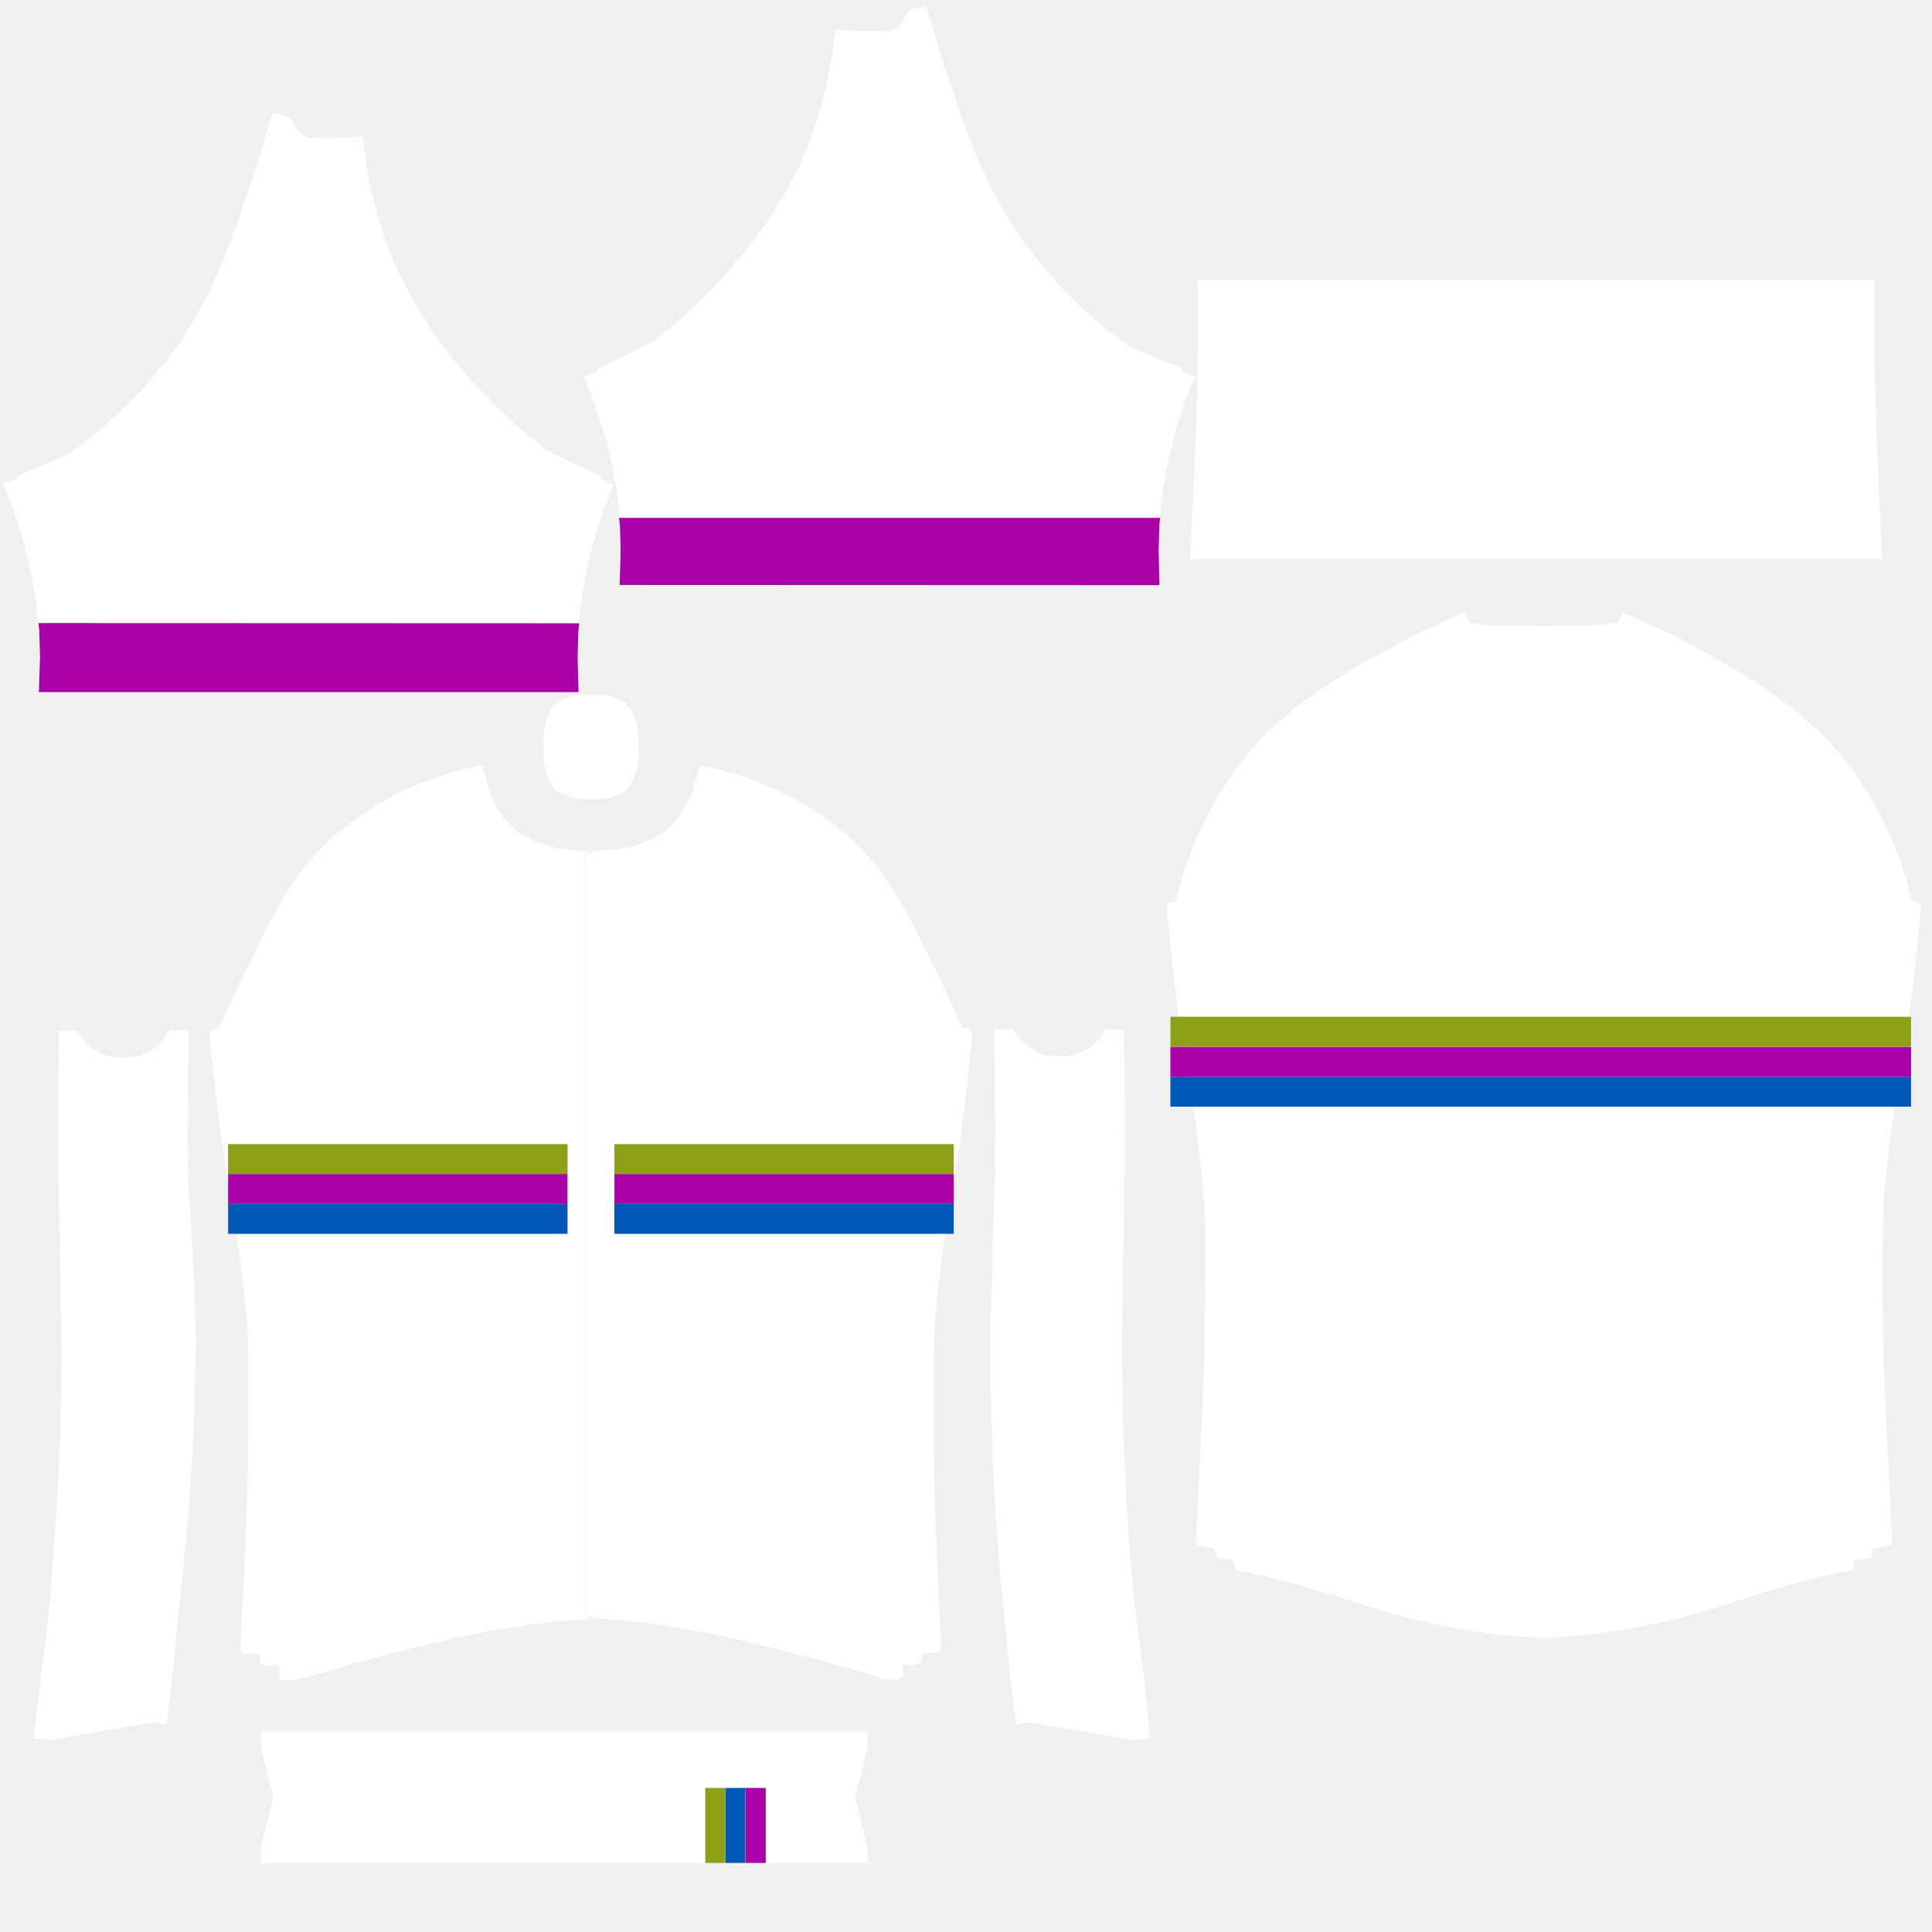
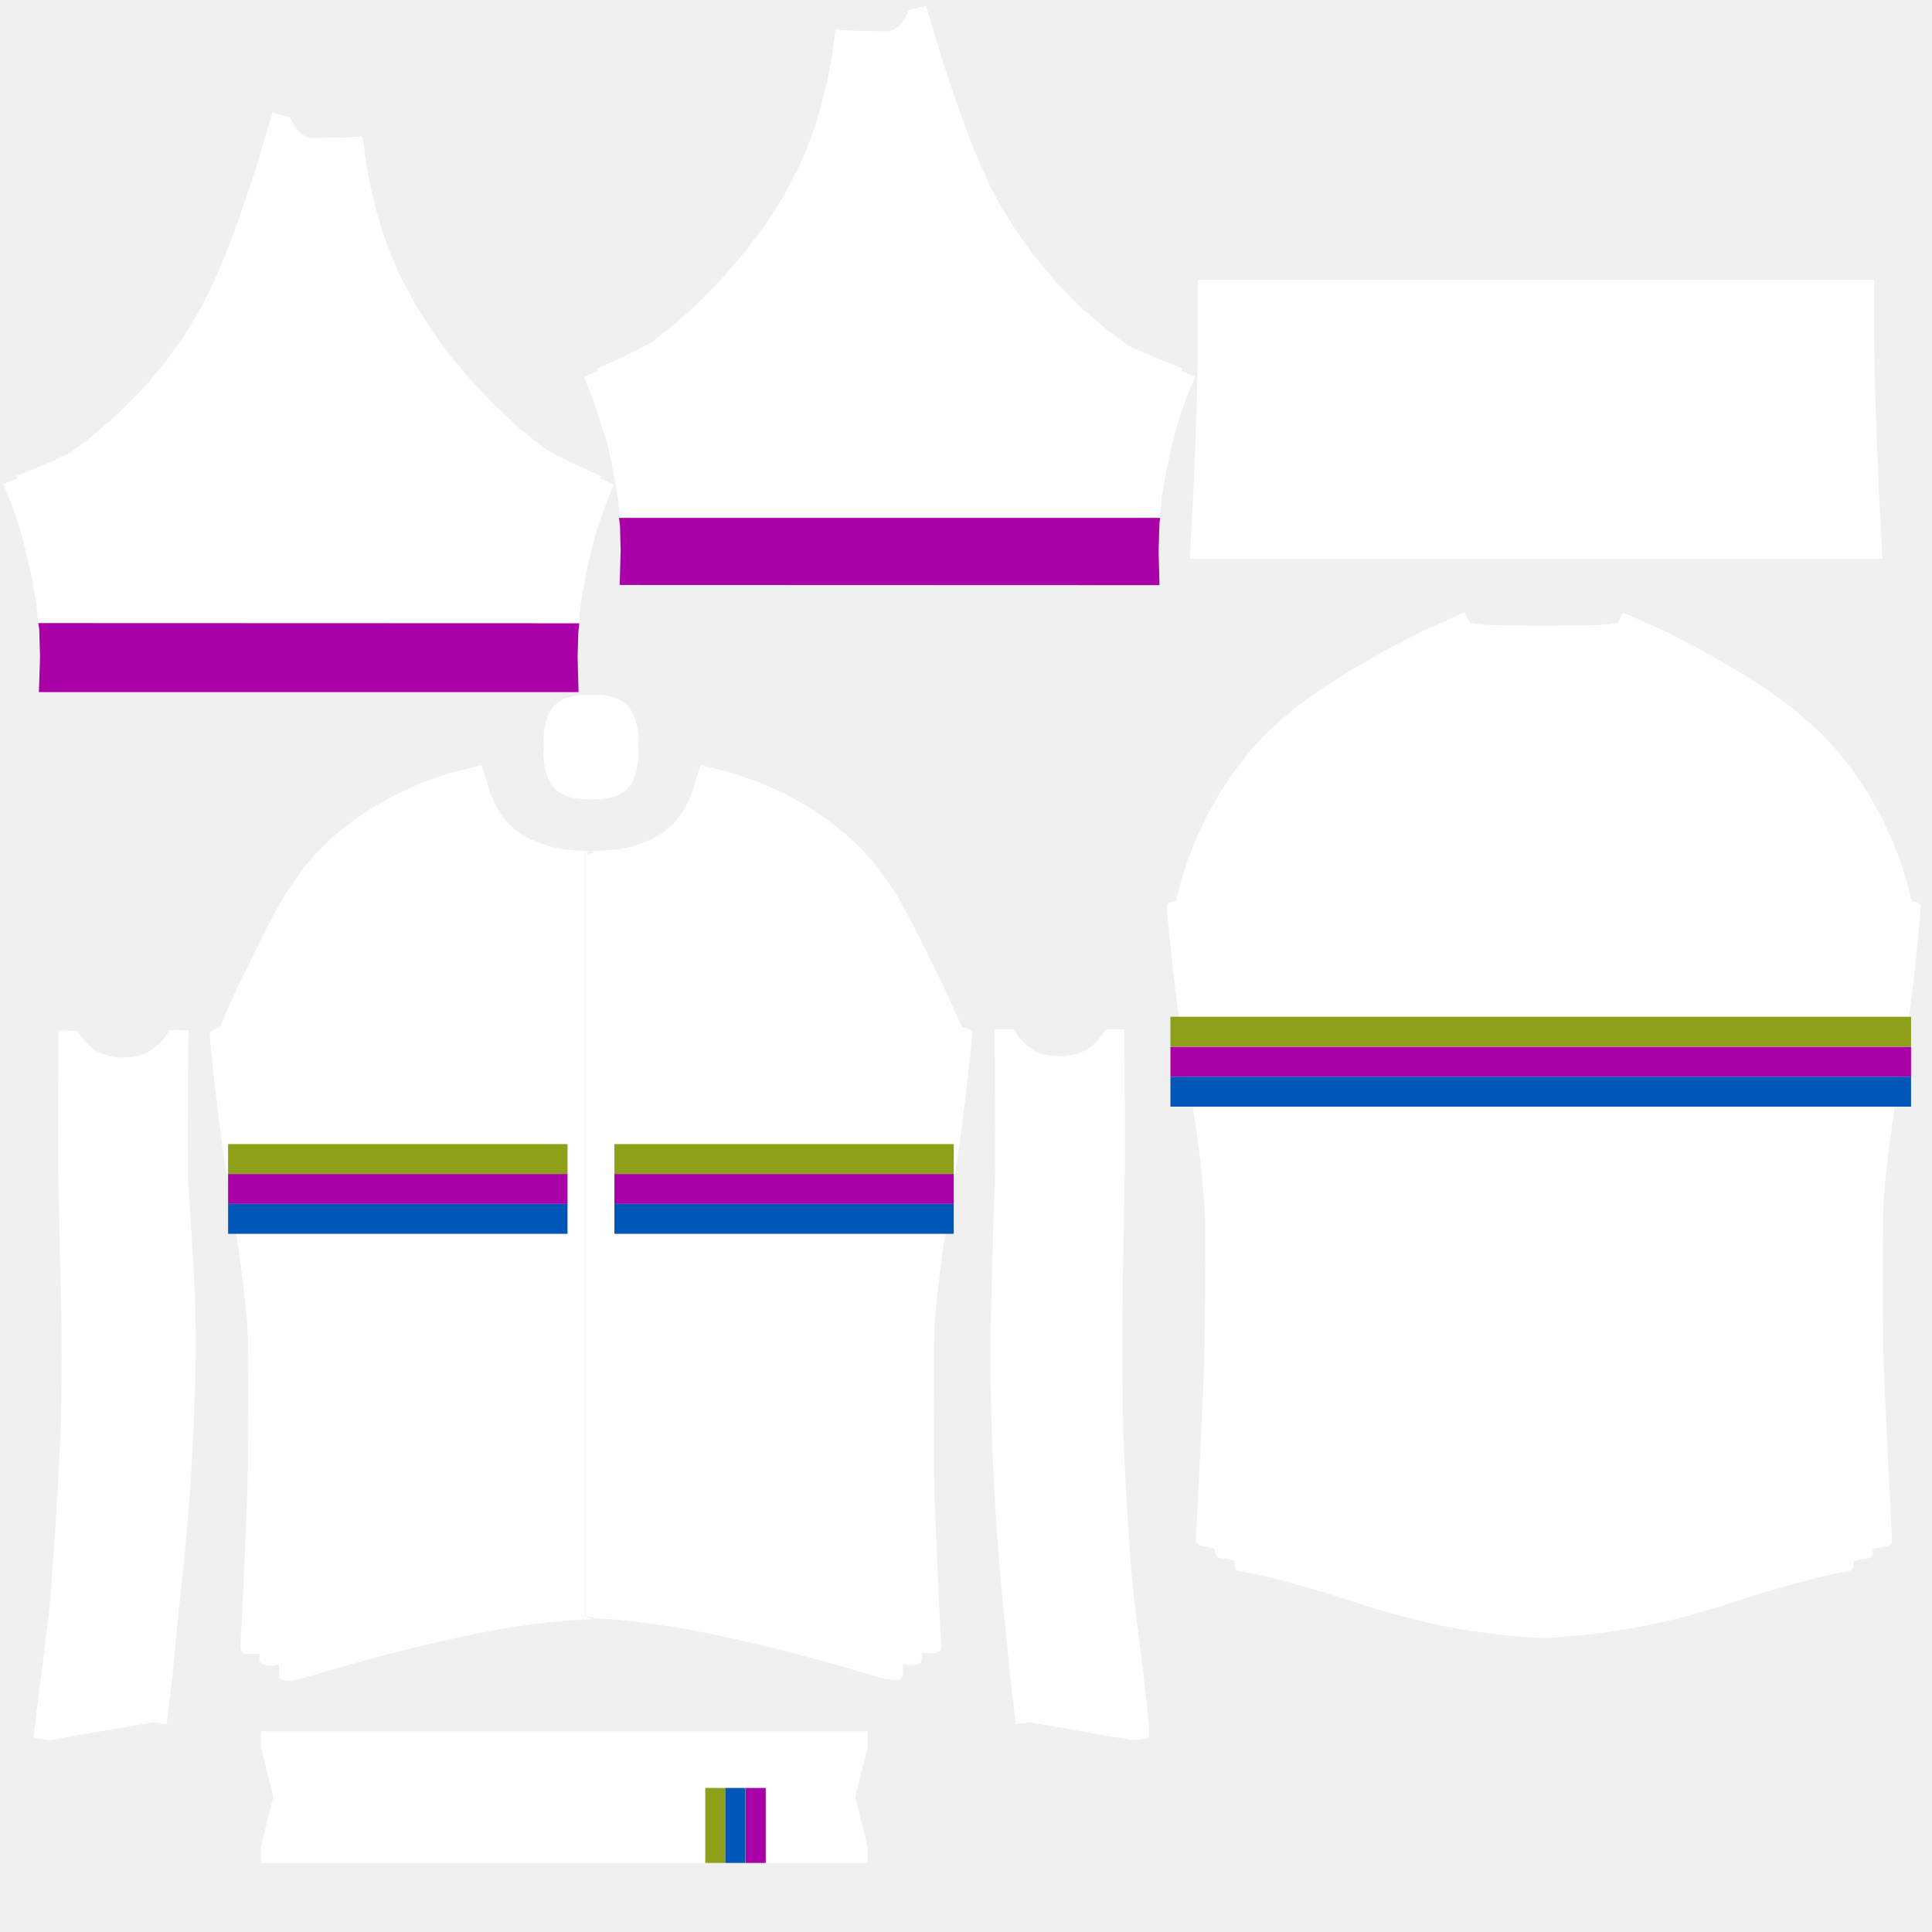
<svg xmlns="http://www.w3.org/2000/svg" version="1.1" id="Layer_1" x="0px" y="0px" viewBox="0 0 2048 2048" style="enable-background:new 0 0 2048 2048;" xml:space="preserve">
  <style type="text/css">
	.st0{fill:#FFFFFF;}
- 	.st1{fill:#0057B7;}
+ 	.st1{fill:#8DA018;}
	.st2{fill:#AA00A8;}
- 	.st3{fill:#8DA018;}
+ 	.st3{fill:#0057B7;}
</style>
  <path id="base" class="st0" d="M1030.5,1094.6c0.7,2.4-6.5,65.9-10.8,99.2c-2.4,18.9-4.4,32.6-11.6,76.1c-8,49-10.6,67.9-13.8,96.3  c-4.4,39.9-4.3,36.2-4.3,123.7c0,72.5,0,84.8,1.5,118.3c2.7,65.9,5.1,117.4,6.1,132.3c0.9,10.9-0.9,12.1-12.8,11.8l-7.7-0.2v4.4  c0,3.8-0.2,4.8-1.5,6.1c-2.4,2.4-11.3,3.1-17.6,1.4c-1-0.2-1,0.9-0.9,6.1c0.2,6.5,0.2,6.5-2,8.5l-2.2,2.2l-7.2-0.2  c-6.7-0.3-9-1-31.4-7.7c-71.7-21.3-143.2-38.7-192.9-46.9c-34.8-5.8-61.8-9-83.5-10.1c-4.4-0.2-7.3-0.3-9.7-0.3  c0.7-0.2,1-0.3,1.5-0.9l-9.7-1.4V905.5l9.7-1.5c-1-0.9-2.2-1.2-5.1-1.4c1.2-0.2,3.2-0.3,6.8-0.3c1.4,0,2.7,0,4.3,0v-0.9h7.9  l11.8-1.2l11.8-2.2l11.6-3.6l12.1-4.9l11.3-6.5l9.7-7.9l6.5-7.2l5.6-8.2l4.9-8.9l5.1-11.9l3.8-13l4.8-15l35.3,9l28.8,10.1l27.8,12.6  l26.6,15.2l19.5,13.7l18.4,14.8l17,16.5l15.4,17.9l19.6,28.7l16.7,30.4l15.4,30.7l19.8,41l17.2,37.7l9.2,1h-5.1  C1027.2,1090.9,1030,1092.6,1030.5,1094.6z M622.1,1713.8l-1.5-1.9v-806l2-1.9c0.9-0.9,1.4-1.2,2.6-1.4c-1.9-0.2-4.3-0.3-7.9-0.3  v-0.9h-7.9l-11.8-1.2l-11.8-2.2l-11.6-3.6l-12.1-4.9l-11.3-6.5l-9.7-7.9l-6.5-7.2l-5.8-8.2l-4.8-9l-5-11.9l-3.8-13l-4.9-14.8  l-35.3,8.9L446.2,830l-27.8,12.8L391.8,858l-19.5,13.5L354,886.2l-17.1,16.4l-15.4,17.7l-19.8,28.5L285,979.1l-15.2,30.7l-20,41  l-17,38l-9.2,1h9.2c0,0.2-0.2,0.2-0.2,0.2c-0.3,0.2-1.9,0.7-3.2,0.7c-1.4,0-3.2,0.9-4.6,1.9l-2.4,1.5l0.2,6  c0.2,7.2,7,68.8,10.4,95.2c2.6,19.6,5.1,36.4,12.8,83.3c8.4,51.4,11.8,78.2,15.9,119.6c1.2,12.1,1.2,22.2,1.2,90.3  c0,51-0.2,83.6-0.9,98c-0.3,11.8-1.5,36.9-2.2,55c-1.5,38.4-3.2,73.2-4.3,89.6c-1,17.1-1,17.6,1.2,20.1l1.9,2.2l8.2-0.2l8.4-0.2  l-0.3,3.9c-0.3,3.8-0.2,4.3,1.9,6.1c1.9,1.5,2.7,2.2,6.8,2.6c2.4,0.2,6.1,0.2,8.2-0.2l3.8-0.9v6.7c0,9.4,0.3,9.7,9.2,10.2  c7.7,0.2,6.8,0.3,43.9-10.4c55.8-16.4,105.5-28.8,153.8-38.7c38.4-7.9,84.5-14.2,112-15.2c9.4-0.3,12.6-0.7,14.3-1.2  C623.4,1715.3,623.3,1715,622.1,1713.8z M2035.9,959.7c-0.3-2.2-3.8-3.9-7.2-3.9c-1.5,0-2.2-0.3-3.2-3.4h0.3l-4.4-17.9l-7.9-24.4  l-9.6-24.1l-11.3-23.4l-13.5-23.6l-15.2-22.4l-16.7-21.2l-18.4-19.8l-28.3-24.7l-30.7-22.2l-32.1-20l-36.2-20.8l-37.2-19.1  l-43.9-19.6l-5.5,10.9l-8.2,1.2l-11.6,1.2l-9.2,0.3l-9.2,0.2l-19.6,0.2l-20.5,0.2l-20.5-0.2l-19.8-0.2l-9.2-0.2l-9.2-0.3l-11.6-1.2  l-8.2-1.2l-5.8-10.9l-43.9,19.6l-37.2,19.1l-36.2,20.8l-32.1,20l-30.7,22.2l-28.3,24.7l-17.9,19.5l-16.7,21.2l-15.2,22.4l-13.5,23.6  l-11.3,23.4l-9.6,24.1l-7.9,24.4l-4.4,17.9h0.3c-1,3.1-1.5,3.4-3.1,3.4c-2.6,0-6.1,1.5-6.8,2.7c-1.2,2.2-0.9,7.7,1.5,30.2  c5.6,56.3,9,82.3,16,126c15.4,95.7,18.4,119.6,21.7,169c1.2,18.3,0.3,140.8-1,174.8c-3.2,72.2-3.8,86.9-7.2,152.4l-1.2,23.6l1.5,2  c1.2,1.5,2.4,2.2,4.9,2.6c11.8,2,13.8,2.6,13.8,4.3c0,5.8,2.7,8.9,8,8.9c1.5,0,4.8,0.3,7.7,1.2l4.8,1.2l0.2,4.3  c0.2,2.4,0.9,4.8,1.4,5.5c0.7,0.7,3.6,1.2,7.2,1.9c17.7,2.2,73.2,17.2,112.5,30.2c71.7,23.7,124.8,34.6,195.6,39.6  c11.9,0.9,14.7,0.9,32.8-0.9c33.3-2.6,62.1-6.7,90.8-12.6c31.4-6.5,54.8-12.8,93.9-25.8c36-11.9,92.7-27.5,111.6-30.2  c9.6-1.5,10.4-2.2,10.4-7.7v-3.8l3.6-0.9c2.2-0.3,6-1.2,8.9-1.5c6.5-1,7.7-2,7.7-6.7v-3.8l4.3-0.9c2.2-0.3,6.1-1.2,8.5-1.5  c5.6-0.9,7.9-2.7,7.9-7.2c0-1.5-1.2-23.7-2.4-49.7c-2.4-45.1-3.2-61.8-6-124.8c-1.9-42.8-1.9-169.5,0-190.6  c3.8-43.5,6.5-64.7,17.4-131.4c9.2-57.7,12.5-80.4,16.7-123.6C2035,977.9,2036.4,962,2035.9,959.7z M643.6,469.8l4.9,21.8l3.8,19.8  l3.1,19.8l2.2,25.8l0.7,25.9l-1,37h571.8l-0.9-37l0.9-28.8l2.7-28.7l4.3-25.3l5.6-25.3l4.8-19.5l5.8-18.9l5.6-15.5l9-21.7l-14.7-6  l1.2-2.7l-26.8-10.8l-10.3-4.3l-11.6-5.1l-8.4-3.8L1175,351l-29.2-25.3l-27.1-27.6l-24.7-29.9l-16.6-23.2l-15.2-24.2l-13.5-25.3  l-16-36.2l-14-37.2l-18.6-54.6L981.7,6.2l-18.3,4.6l-3.6,7l-2.4,3.8l-2.4,3.6l-2.6,2.7l-2.7,2l-3.2,1.9l-4.6,1.5l-9.7-0.2l-6.7-0.2  L912,32.7l-10.8-0.3l-15.5-1.2l-4.3,31.4l-4.8,24.7l-6,24.6l-6.8,22.4l-7.9,21.8l-9.2,21.2L830.5,208l-18.8,29.4L791,265.2  L768.1,292l-24.2,25.4l-25.8,23.7l-26.5,21.2l-0.7,0.3l-12.6,6.8l-15.9,7.9l-29.9,13.8l0.9,2.2l-14.2,6.5l10.6,27l7,21.2  L643.6,469.8z M612.7,670.8l2.2-25.8l3.1-19.8l3.8-19.8l4.9-21.8l6.1-21.8l7.2-21.2l10.6-27l-14.3-6.5l0.9-2.2l-29.9-13.8l-15.9-7.9  l-12.6-6.8l-0.7-0.3l-26.3-21.2L526,431.2l-24.2-25.4L478.9,379l-20.8-28.2l-18.6-29.4l-16.2-30.7l-9.2-21.2l-7.9-21.8l-6.8-22.4  l-6-24.6l-4.8-24.7l-4.4-31.6l-15.5,1.4l-10.8,0.3h-13l-6.5,0.2l-9.7,0.2l-4.6-1.9l-3.2-1.5l-2.6-2l-2.7-2.7l-2.4-3.6l-2.4-3.8  l-3.6-6.8l-18.3-4.8L270.5,181l-18.6,54.6l-14,37.2l-16,36.4l-13.5,25.3l-15.2,24.2l-16.6,23.4l-24.7,29.5l-27.1,27.3l-29.4,25.3  l-21.3,15.9l-8.4,3.8l-11.6,5.5l-10.4,4.4l-26.8,10.8l1.2,2.7l-14.7,5.8l8.9,21.8l5.6,15.9l5.8,18.9l4.8,19.5l5.6,24.9l4.3,25.4  l2.7,28.7l0.9,28.7l-0.9,36.9h572.1l-1-37L612.7,670.8z M276.5,1958.1v16.7h643.2v-16.7l-13.1-53.1l13.2-53.1v-16.7H276.6v16.7  l13.1,53.1L276.5,1958.1L276.5,1958.1z M676.2,774.6l-2-9.2l-2.4-7.2l-3.6-6.8l-5.5-6l-8.4-4.9l-9.2-2.9l-9.7-1.2l-8.9,0.3l-8.9-0.3  l-9.7,1.2l-9.2,2.7l-8.4,4.9l-5.5,6l-3.6,6.8l-2.4,7.2l-2,9.2l-0.9,9.2l0.7,8.2l-0.7,8.2l0.9,9.2l2,9.2l2.4,7.2l3.6,6.8l5.5,6  l8.4,4.9l9.2,2.7l9.7,1.2l8.9-0.3l8.9,0.3l9.7-1.2l9.2-2.7l8.4-4.9l5.5-6l3.6-6.8l2.4-7.2l2-9.2l0.9-9.2l-0.7-8.2l0.7-8.2  L676.2,774.6z M1995.4,592.4l-1.5-31.7l-0.7-13.1l-0.7-11.9l-0.7-13.7l-1.9-45.6l-1.2-32.8l-0.9-24.1l-0.7-32.3l-0.2-15.4l-0.2-13.5  v-61.6h-717v61.6v13.5l-0.2,15.4l-0.7,32.3l-0.7,24.1l-1.2,32.8L1265,522l-0.7,13.7l-0.7,11.9l-0.7,13.1l-1.5,31.7h619.3H1995.4  L1995.4,592.4z M1218,1829.5l-1.5-13.1h0.2l-1.5-13.5h0.2l-1.9-13.5h0.2l-1.5-13.1h0.2l-3.1-24.7l-2.2-17.2l-1.9-14.7l-2.4-19.1  l-0.9-7.7l-1.9-19.6l-2.2-26.8l-3.6-55.1l-3.2-63.8l-1-45.6l-0.3-36.9v-36.9l0.3-37l0.7-36.9l1.2-83.5l0.7-10.9l-0.3-4.8l0.2-38.1  l-0.2-34.1l-0.2-27.8l-0.2-43.9l-19.6,0.2l-7.9,10.4l-6.7,6.7l-3.6,2.7l-3.8,2.4l-4.3,2l-4.8,1.5l-6,1.5l-5.8,1l-6.7-0.2l-7.2-0.3  l-6.1-0.7l-5.8-1.2l-5.1-2.2l-4.9-3.1l-6.7-5.1l-5.8-6l-7.2-9.7h-19.6l0.2,36.4l0.2,32.3l0.2,38.1l-0.2,36l0.3,5.8l-2.4,68.6  l-1.2,49.2l-1.2,45.2l-0.2,29v29l0.9,43.2l1.5,43.2l2,39.3l2.4,39.3l3.2,39.6l3.6,39.6l4.6,44.9l0.3,3.8l1,9.4l0.3,3.9l1,9.4l6,51.4  l15-1.9l109.2,18.9l16.7-2.2L1218,1829.5L1218,1829.5z M206.7,1374l-2-36.4l-2.2-39.8l-3.2-47.6l-0.2-9.2l0.2-0.9l0.3-5.6h-0.3  l-0.2-19.1v-16.7l0.2-38.1l0.2-32.3l0.3-36.2l-19.6-0.2L173,1102l-5.8,6l-6.8,5.1l-4.9,3.1l-5.1,2.2l-5.6,1.2l-6.5,0.9l-7.2,0.3  l-6.7,0.2l-5.8-1l-6.1-1.5l-4.6-1.5l-4.3-2l-3.8-2.4l-3.6-2.7l-6.7-6.8l-7.9-10.4l-19.5-0.3l-0.2,43.9l-0.2,27.8l-0.2,34.1l0.2,38.1  l0.3,0.2l-0.3,4.8l0.2,0.2l-0.3-0.2l0.4,10.5l1.5,79.4l0.9,35.2l0.7,35.2l0.2,35.2l-0.2,35l-0.7,43.3l-3.2,63.8l-3.4,55.1l-2.2,26.8  l-1.5,25.9l-2.4,24.1l-3.6,29.5l-2.2,19.1l-2,14.7l-2.2,17.4l-3.2,24.7h0.2l-1.5,13.1H37l-1.5,13.1l17.1,2.2l109.1-18.8l15,1.9  l6-51.2l1-9.4l0.3-3.8l1-9.4l0.3-3.8l1-9.4l0.3-3.8l1-9.4l0.3-3.9l1-9.4l0.3-3.8l4.8-44.7l3.8-39.6l3.2-39.6l2.4-39.3l2-39.3  l1.5-43.2l0.9-43.3l-0.7-24.2L206.7,1374z" />
-   <path id="stripe-3" class="st1" d="M768.9,1895.3h21.3l0,79.5h-21.3L768.9,1895.3z M241.8,1276.2v31.7h359.8v-31.7H241.8z   M651.3,1276.2v31.7H1011v-31.7H651.3z M1240.7,1141.4v31.7h785.1v-31.7H1240.7z" />
-   <path id="stripe-2" class="st2" d="M790.4,1895.3h21.3l0,79.5h-21.3L790.4,1895.3z M42.4,696.7l-1.2,37h572.1l-1-37l0.7-25.9l1-10.1  l-573.3-0.2l0.9,7.3L42.4,696.7z M1229.1,620.3l-0.9-37l0.9-28.8l0.7-5.5H656.2l1,8.2l0.7,25.9l-1,37L1229.1,620.3L1229.1,620.3z   M241.8,1244.5v31.7h359.8v-31.7H241.8z M651.3,1244.5v31.7H1011v-31.7H651.3z M1240.7,1109.7v31.7h785.1v-31.7H1240.7z" />
-   <path id="stripe-1" class="st3" d="M747.6,1895.3h21.3v79.5h-21.3V1895.3z M241.8,1244.5h359.8v-31.7H241.8V1244.5z M651.3,1244.5  H1011v-31.7H651.3V1244.5z M1240.7,1077.8v31.7h785.1v-31.7H1240.7z" />
+   <path id="stripe-1" class="st1" d="M747.6,1895.3h21.3v79.5h-21.3V1895.3z M241.8,1244.5h359.8v-31.7H241.8V1244.5z M651.3,1244.5  H1011v-31.7H651.3V1244.5z M1240.7,1077.8v31.7h785.1v-31.7H1240.7z" />
+   <path id="stripe-2" class="st2" d="M790.4,1895.3h21.3v79.5h-21.3V1895.3z M42.4,696.7l-1.2,37h572.1l-1-37l0.7-25.9l1-10.1  l-573.3-0.2l0.9,7.3L42.4,696.7z M1229.1,620.3l-0.9-37l0.9-28.8l0.7-5.5H656.2l1,8.2l0.7,25.9l-1,37L1229.1,620.3L1229.1,620.3z   M241.8,1244.5v31.7h359.8v-31.7H241.8z M651.3,1244.5v31.7H1011v-31.7H651.3z M1240.7,1109.7v31.7h785.1v-31.7H1240.7z" />
+   <path id="stripe-3" class="st3" d="M768.9,1895.3h21.3v79.5h-21.3V1895.3z M241.8,1276.2v31.7h359.8v-31.7H241.8z M651.3,1276.2  v31.7H1011v-31.7H651.3z M1240.7,1141.4v31.7h785.1v-31.7H1240.7z" />
</svg>
